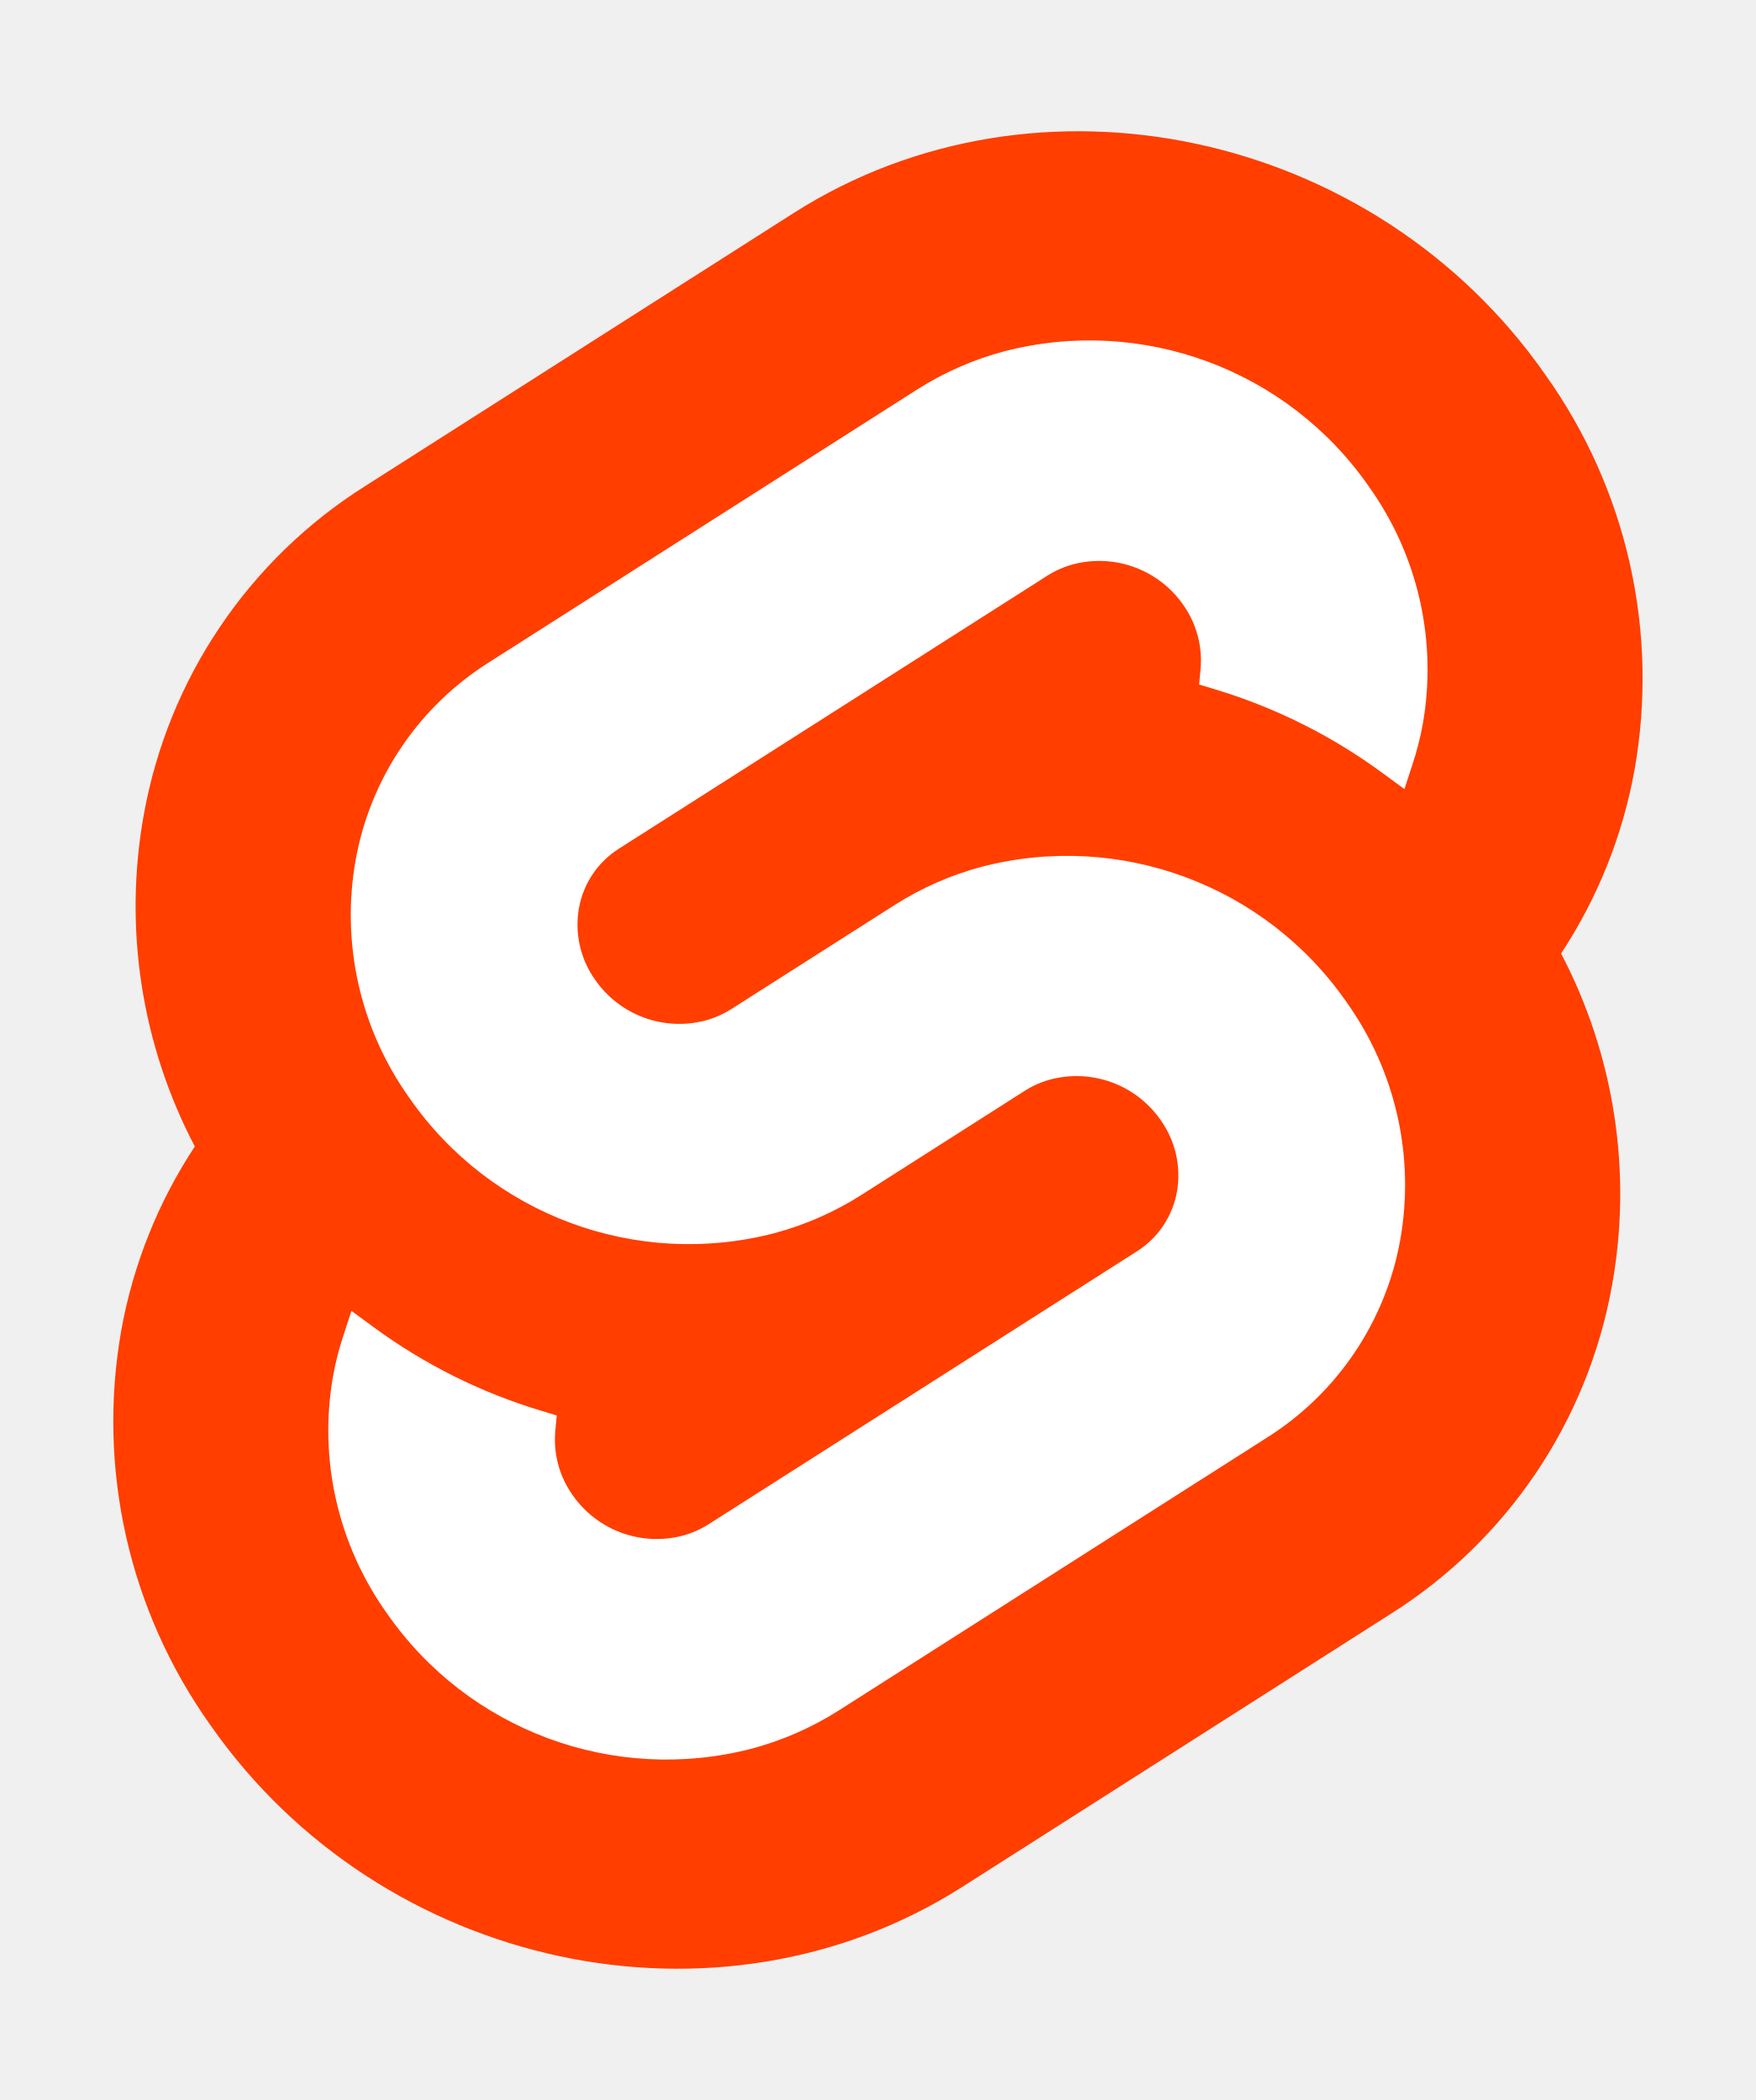
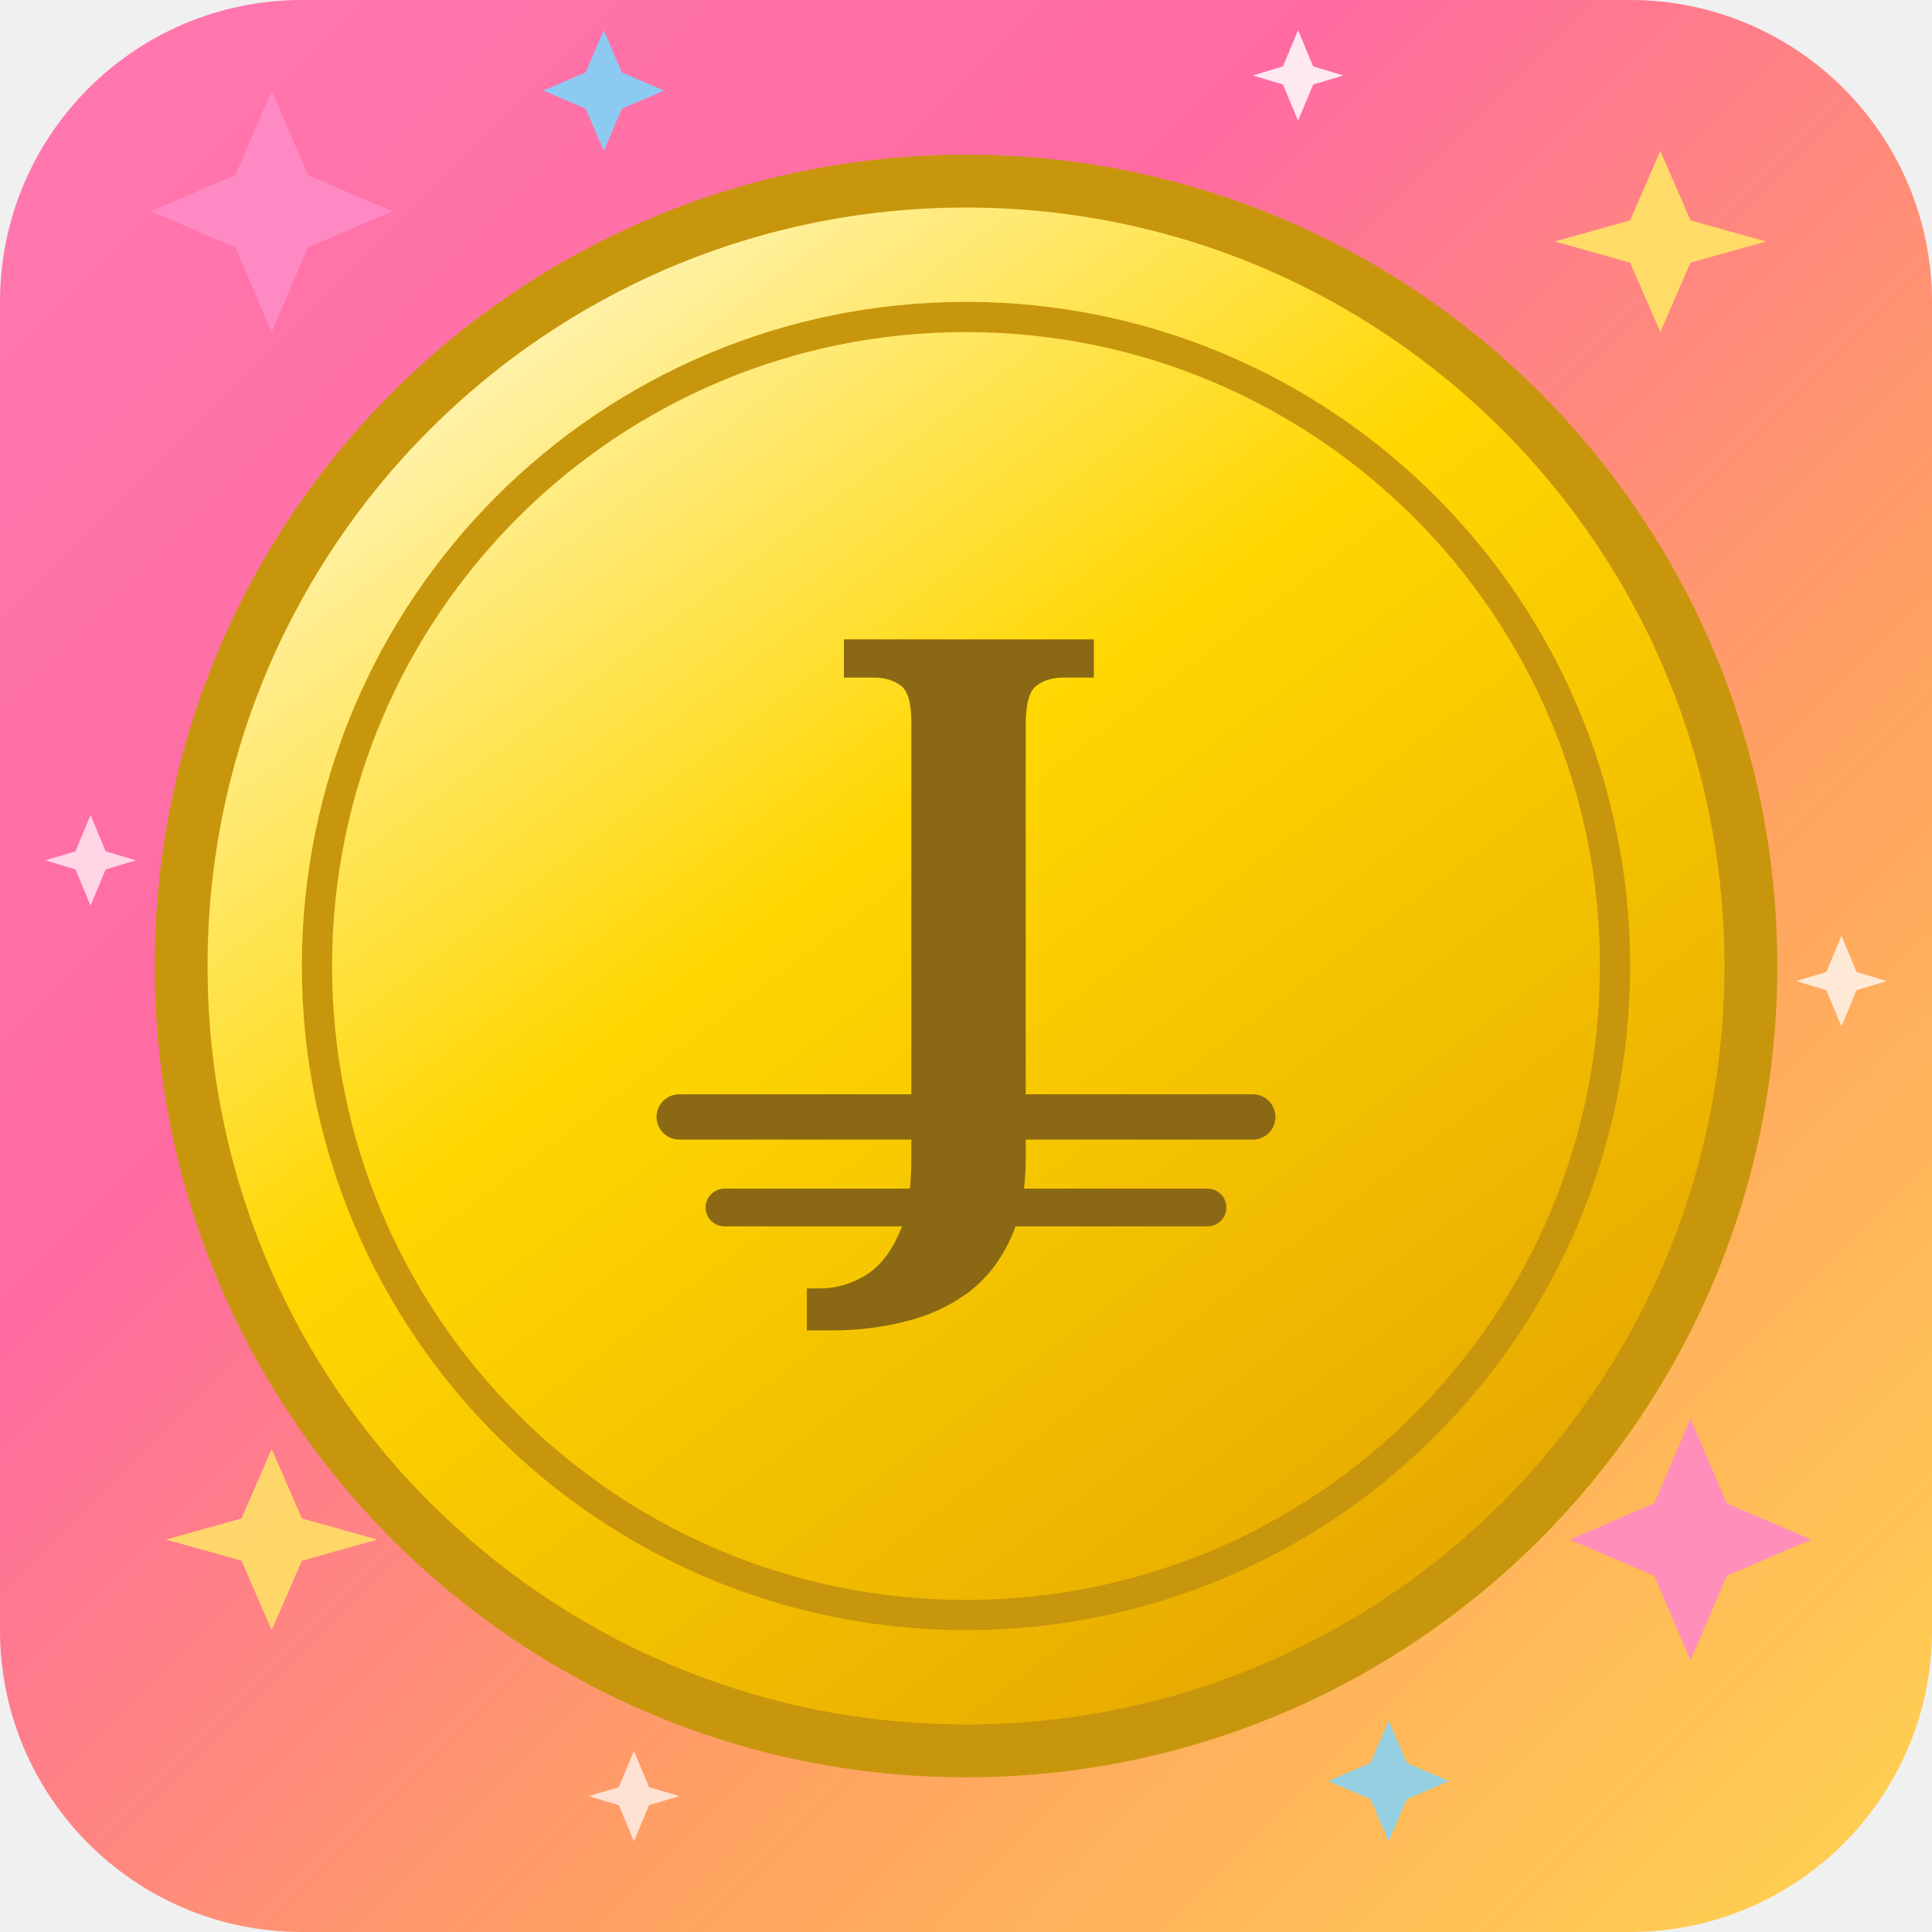
- <svg xmlns="http://www.w3.org/2000/svg" width="107" height="128" viewBox="0 0 107 128">
-   <path d="M94.157 22.819c-10.4-14.885-30.94-19.297-45.792-9.835L22.282 29.608A29.92 29.92 0 0 0 8.764 49.65a31.5 31.5 0 0 0 3.108 20.231 30 30 0 0 0-4.477 11.183 31.9 31.9 0 0 0 5.448 24.116c10.402 14.887 30.942 19.297 45.791 9.835l26.083-16.624A29.92 29.92 0 0 0 98.235 78.35a31.53 31.53 0 0 0-3.105-20.232 30 30 0 0 0 4.474-11.182 31.88 31.88 0 0 0-5.447-24.116" style="fill:#ff3e00" />
-   <path d="M45.817 106.582a20.72 20.72 0 0 1-22.237-8.243 19.17 19.17 0 0 1-3.277-14.503 18 18 0 0 1 .624-2.435l.49-1.498 1.337.981a33.6 33.6 0 0 0 10.203 5.098l.97.294-.09.968a5.85 5.85 0 0 0 1.052 3.878 6.24 6.24 0 0 0 6.695 2.485 5.8 5.8 0 0 0 1.603-.704L69.27 76.28a5.43 5.43 0 0 0 2.45-3.631 5.8 5.8 0 0 0-.987-4.371 6.24 6.24 0 0 0-6.698-2.487 5.7 5.7 0 0 0-1.6.704l-9.953 6.345a19 19 0 0 1-5.296 2.326 20.72 20.72 0 0 1-22.237-8.243 19.17 19.17 0 0 1-3.277-14.502 17.99 17.99 0 0 1 8.13-12.052l26.081-16.623a19 19 0 0 1 5.3-2.329 20.72 20.72 0 0 1 22.237 8.243 19.17 19.17 0 0 1 3.277 14.503 18 18 0 0 1-.624 2.435l-.49 1.498-1.337-.98a33.6 33.6 0 0 0-10.203-5.1l-.97-.294.09-.968a5.86 5.86 0 0 0-1.052-3.878 6.24 6.24 0 0 0-6.696-2.485 5.8 5.8 0 0 0-1.602.704L37.73 51.72a5.42 5.42 0 0 0-2.449 3.63 5.79 5.79 0 0 0 .986 4.372 6.24 6.24 0 0 0 6.698 2.486 5.8 5.8 0 0 0 1.602-.704l9.952-6.342a19 19 0 0 1 5.295-2.328 20.72 20.72 0 0 1 22.237 8.242 19.17 19.17 0 0 1 3.277 14.503 18 18 0 0 1-8.13 12.053l-26.081 16.622a19 19 0 0 1-5.3 2.328" style="fill:#fff" />
+ <svg xmlns="http://www.w3.org/2000/svg" width="128" height="128" viewBox="0 0 128 128">
+   <defs>
+     <linearGradient id="bg" x1="0%" y1="0%" x2="100%" y2="100%">
+       <stop offset="0%" stop-color="#FF79B0" />
+       <stop offset="35%" stop-color="#FF6BA0" />
+       <stop offset="65%" stop-color="#FFA062" />
+       <stop offset="100%" stop-color="#FFD54F" />
+     </linearGradient>
+     <linearGradient id="coin" x1="20%" y1="10%" x2="80%" y2="90%">
+       <stop offset="0%" stop-color="#FFF3B0" />
+       <stop offset="40%" stop-color="#FFD700" />
+       <stop offset="100%" stop-color="#E6A800" />
+     </linearGradient>
+   </defs>
+   <rect width="128" height="128" rx="20" fill="url(#bg)" />
+   <circle cx="64" cy="64" r="52" fill="url(#coin)" stroke="#C8960C" stroke-width="3.5" />
+   <circle cx="64" cy="64" r="43" fill="none" stroke="#C8960C" stroke-width="2" />
+   <text x="64" y="58" font-family="serif" font-size="48" font-weight="bold" fill="#8B6914" text-anchor="middle" dominant-baseline="central">J</text>
+   <line x1="45" y1="74" x2="83" y2="74" stroke="#8B6914" stroke-width="3" stroke-linecap="round" />
+   <line x1="48" y1="80" x2="80" y2="80" stroke="#8B6914" stroke-width="2.5" stroke-linecap="round" />
+   <polygon points="18,22 20.4,16.4 26,14 20.4,11.6 18,6 15.6,11.6 10,14 15.6,16.4" fill="#FF8AC4" opacity="0.95" />
+   <polygon points="112,110 114.4,104.4 120,102 114.4,99.6 112,94 109.6,99.6 104,102 109.6,104.4" fill="#FF8AC4" opacity="0.9" />
+   <polygon points="110,22 112,17.4 117,16 112,14.6 110,10 108,14.6 103,16 108,17.4" fill="#FFE066" opacity="0.95" />
+   <polygon points="18,108 20,103.4 25,102 20,100.6 18,96 16,100.6 11,102 16,103.4" fill="#FFE066" opacity="0.9" />
+   <polygon points="40,10 41.2,7.2 44,6 41.2,4.8 40,2 38.8,4.8 36,6 38.8,7.2" fill="#81D4FA" opacity="0.9" />
+   <polygon points="92,122 93.2,119.2 96,118 93.2,116.8 92,114 90.8,116.8 88,118 90.8,119.2" fill="#81D4FA" opacity="0.85" />
+   <polygon points="86,8 87,5.6 89,5 87,4.4 86,2 85,4.4 83,5 85,5.6" fill="#fff" opacity="0.85" />
+   <polygon points="6,60 7,57.6 9,57 7,56.4 6,54 5,56.4 3,57 5,57.6" fill="#fff" opacity="0.7" />
+   <polygon points="122,68 123,65.6 125,65 123,64.4 122,62 121,64.4 119,65 121,65.6" fill="#fff" opacity="0.75" />
+   <polygon points="42,122 43,119.6 45,119 43,118.4 42,116 41,118.4 39,119 41,119.6" fill="#fff" opacity="0.7" />
</svg>
